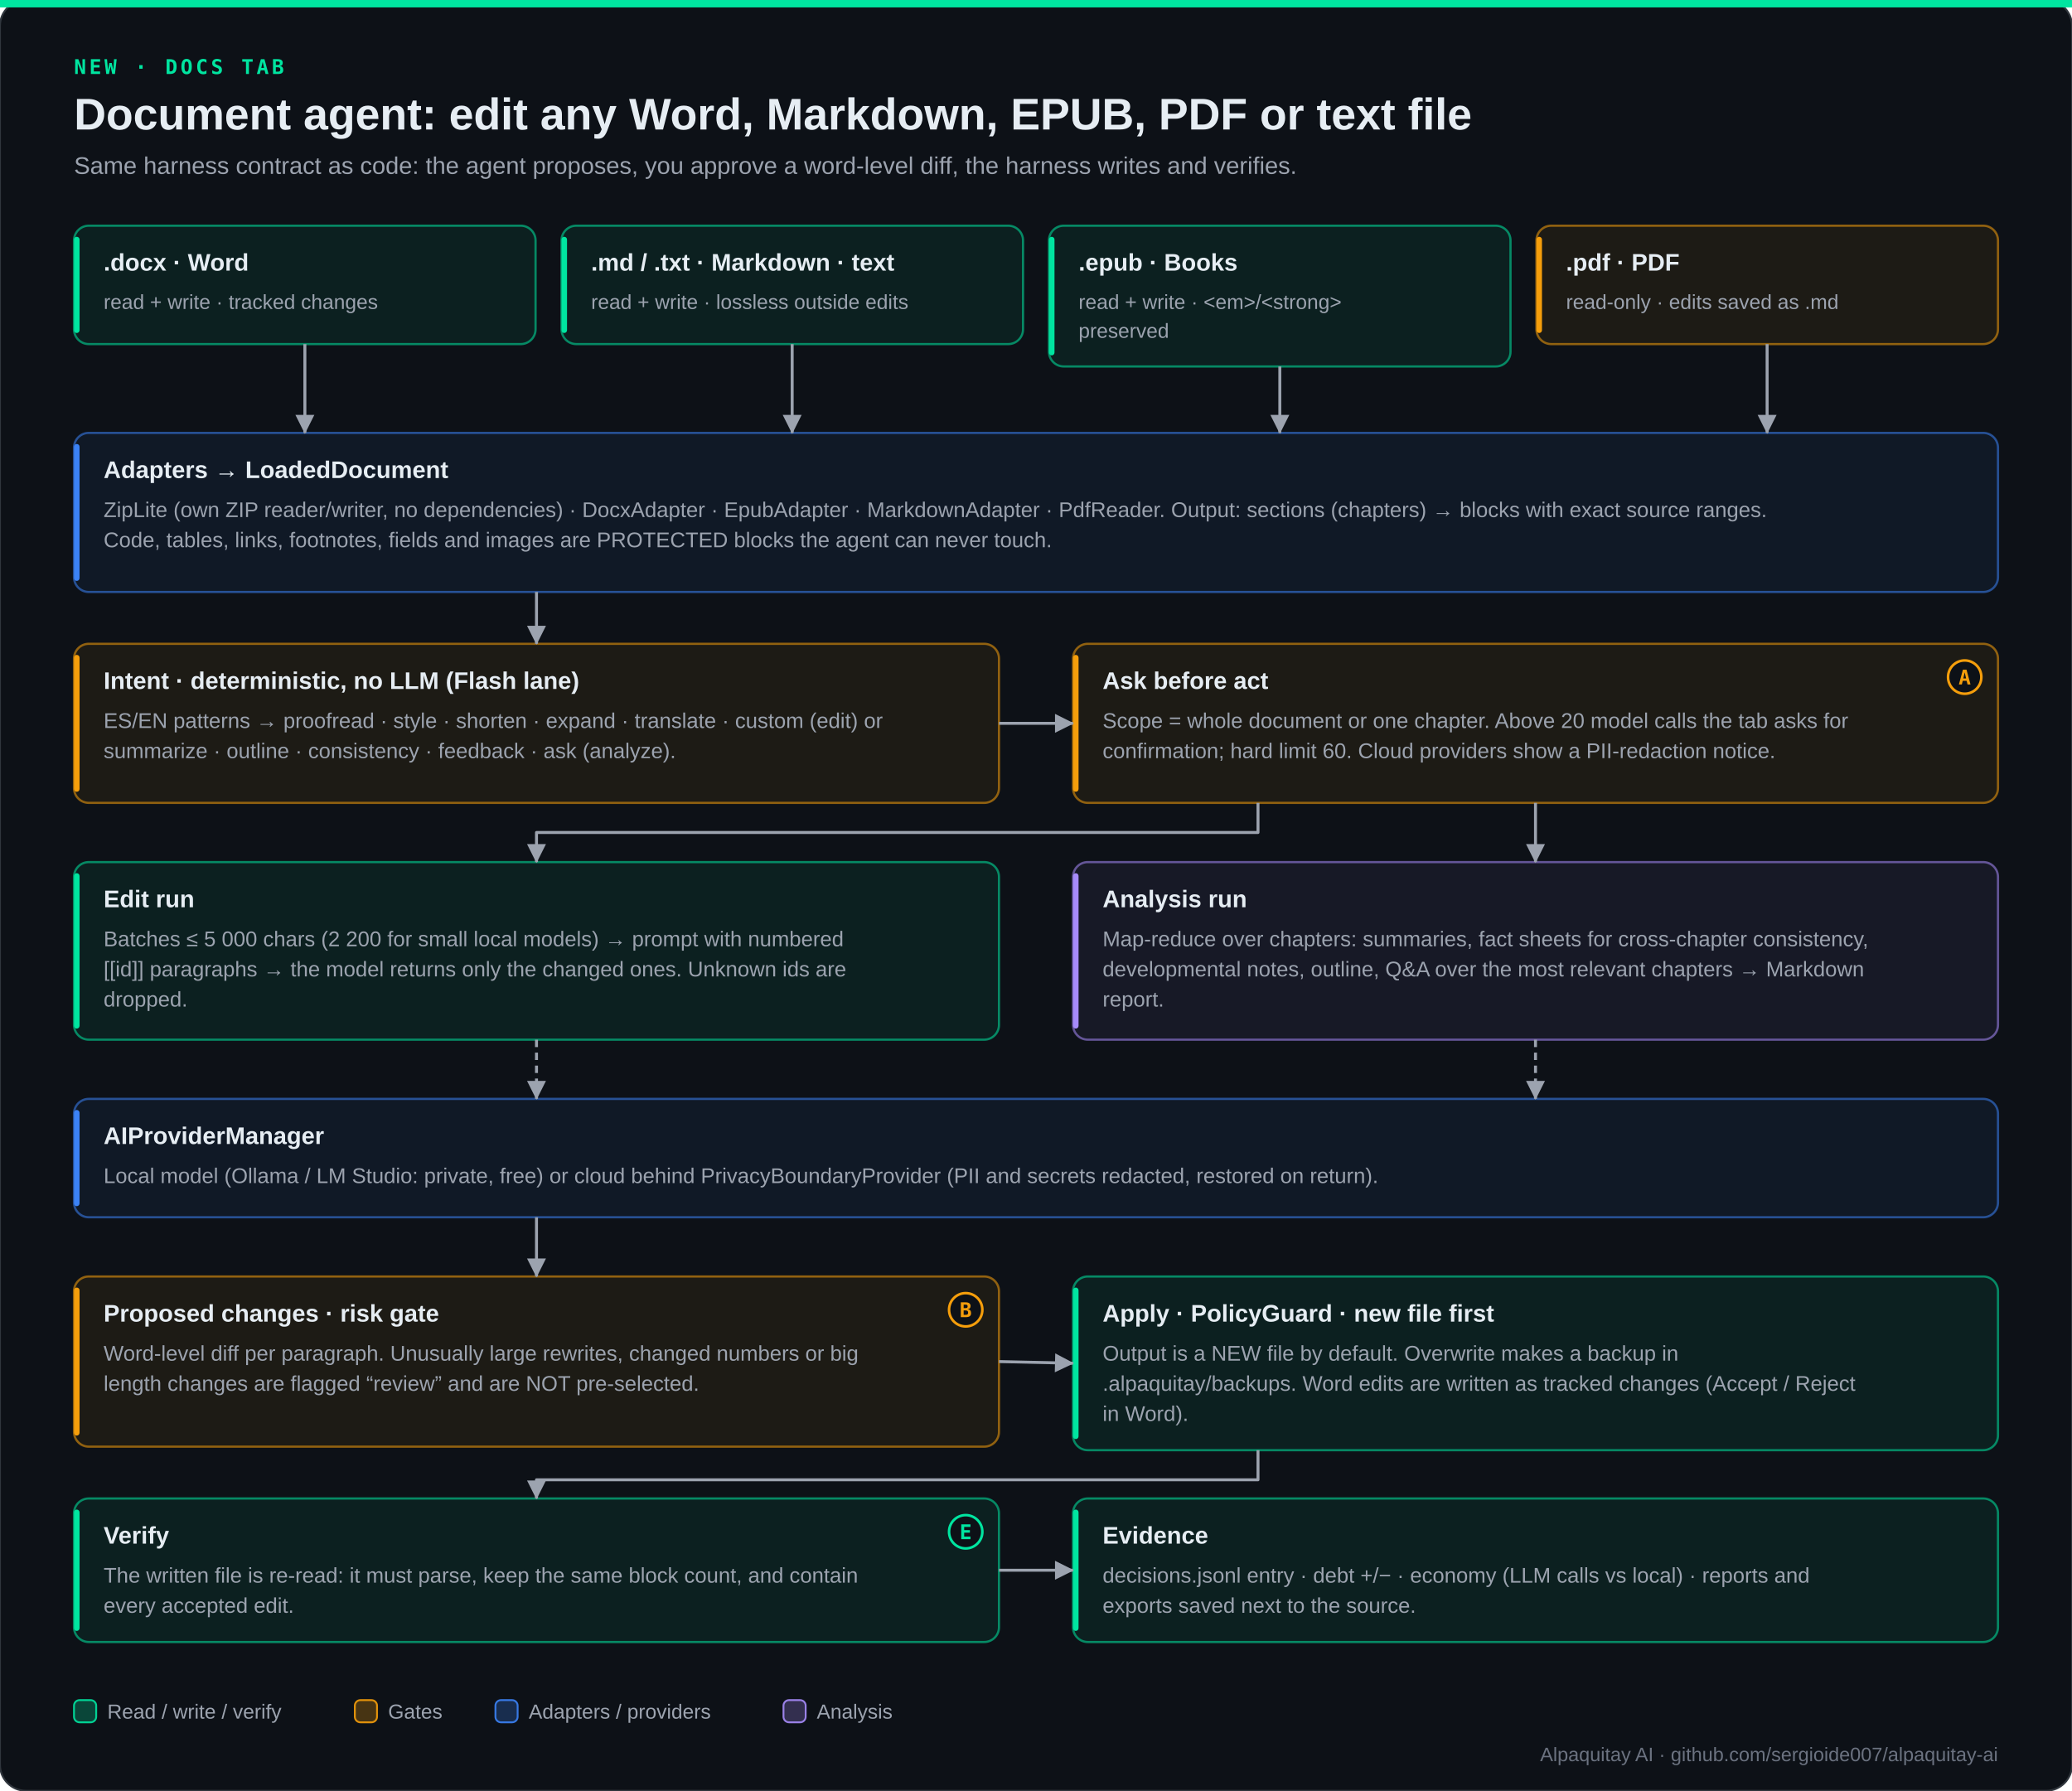
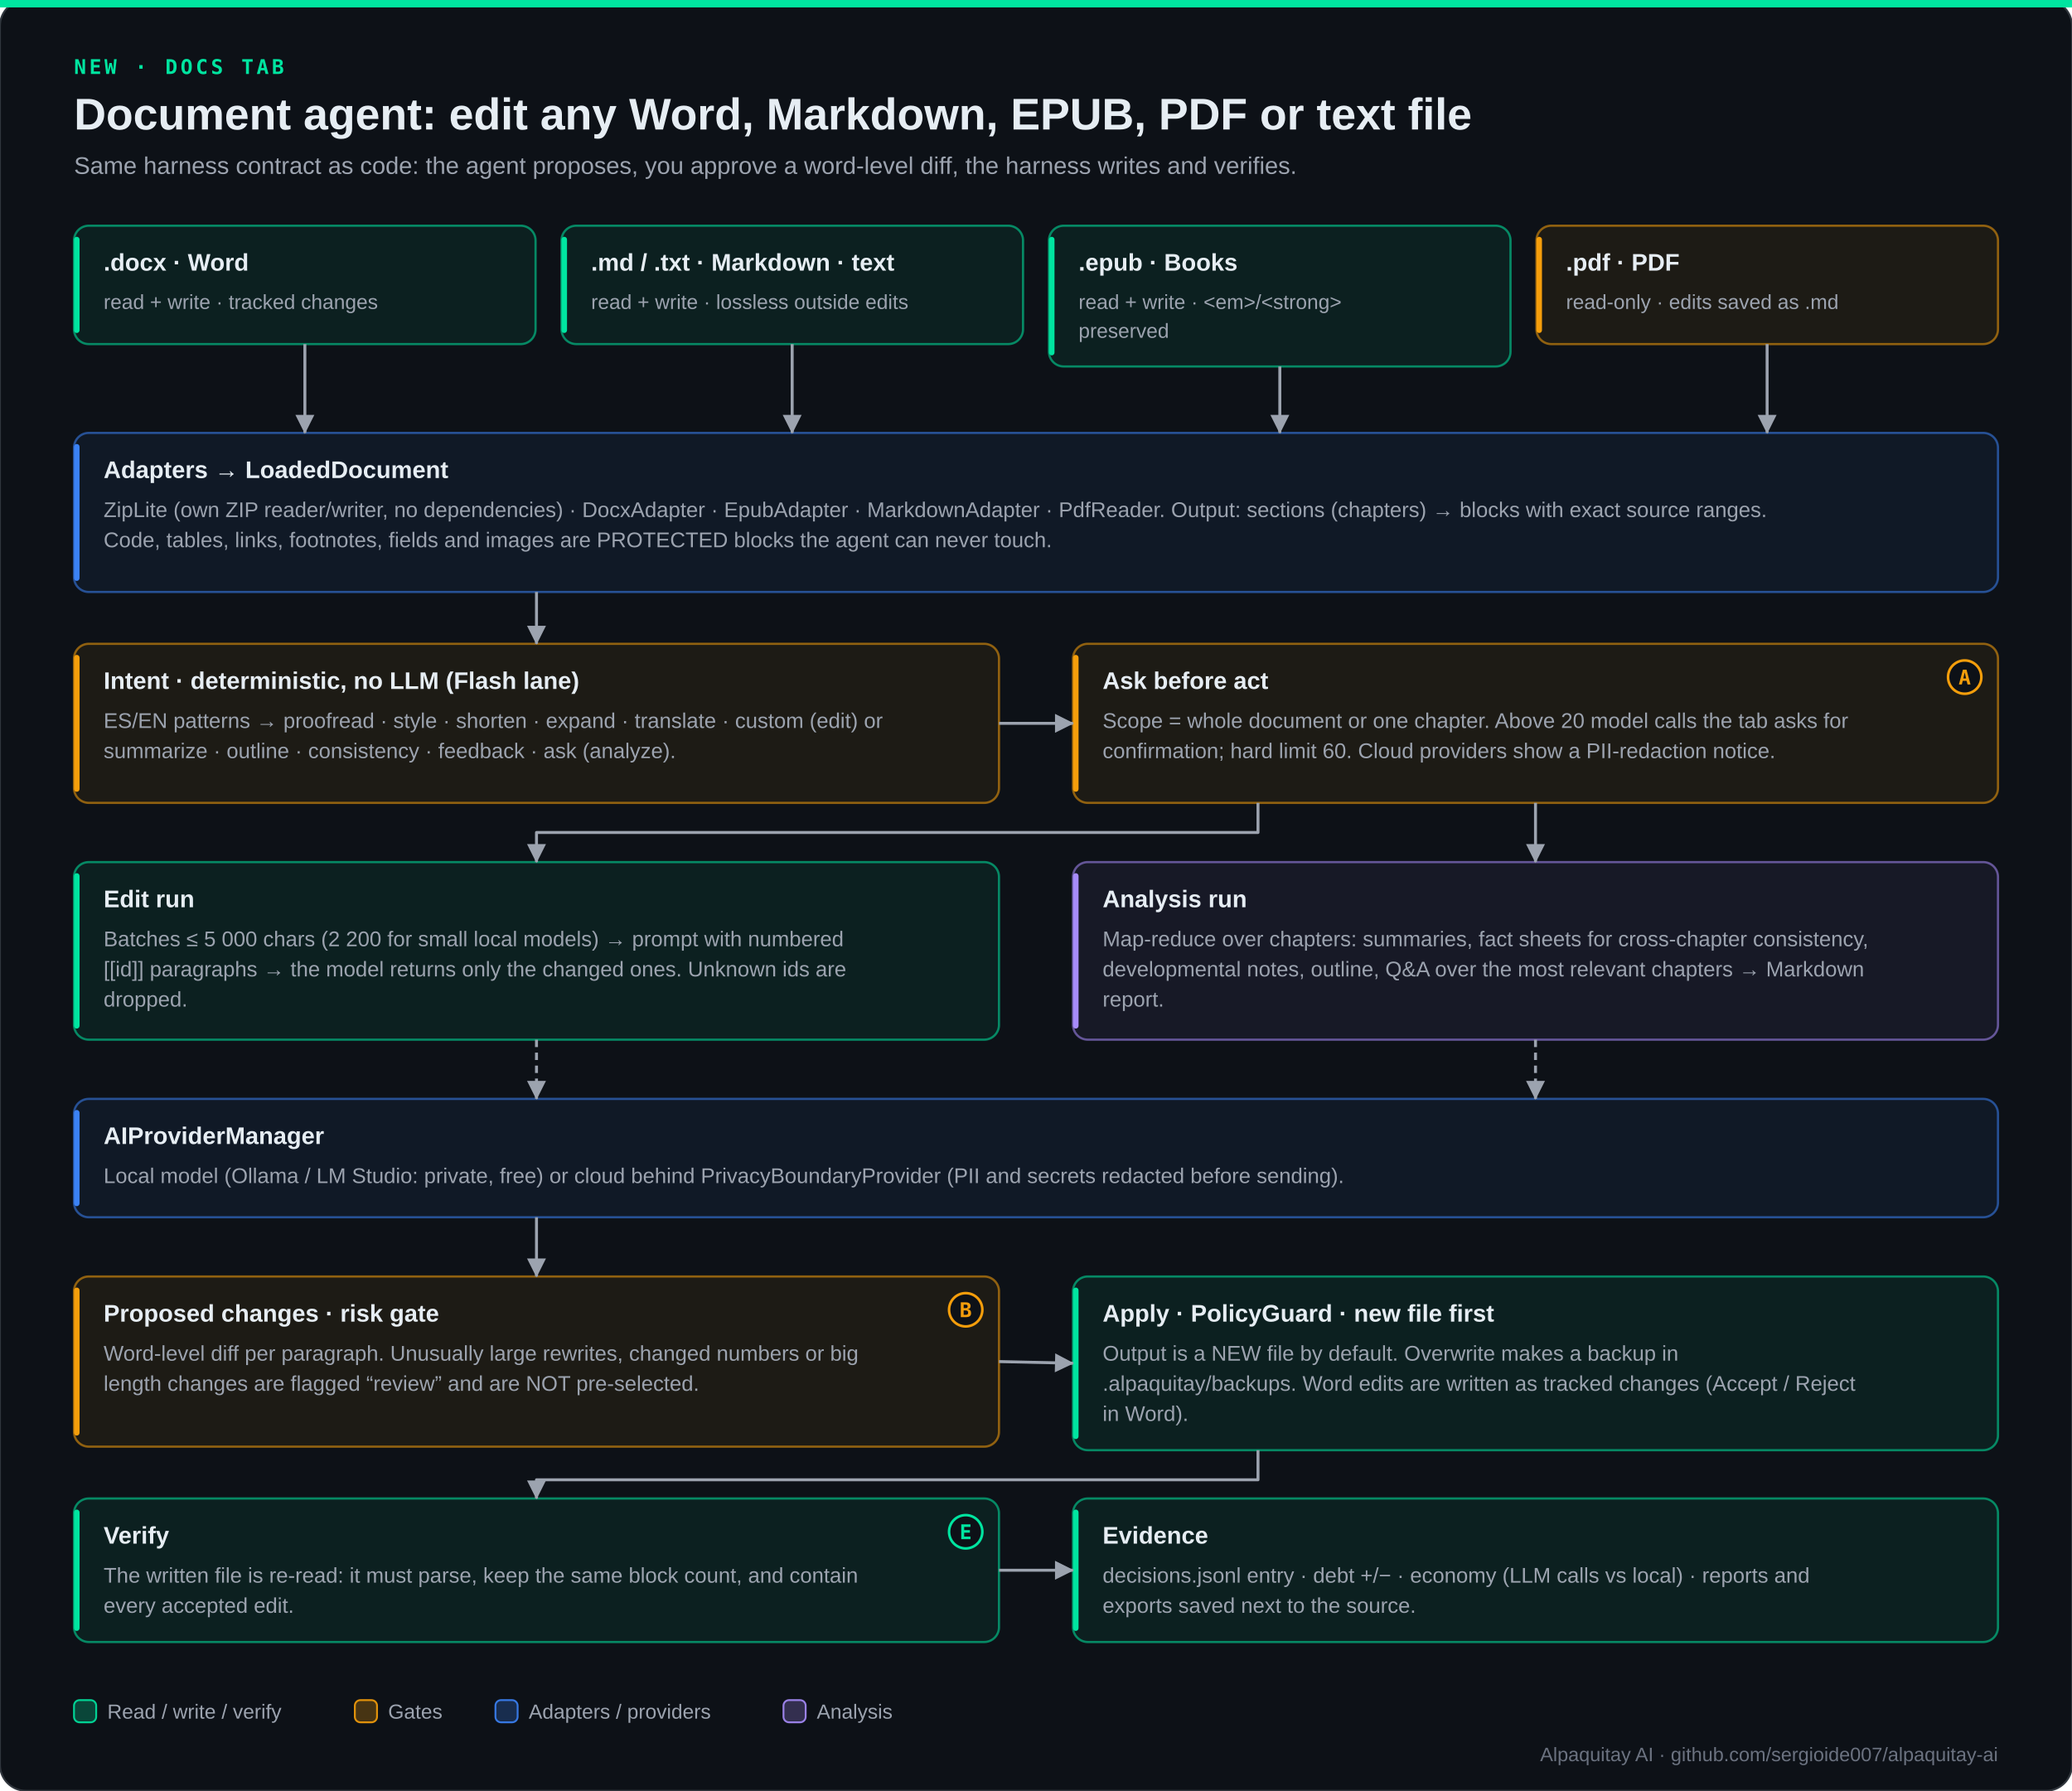
<svg xmlns="http://www.w3.org/2000/svg" viewBox="0 0 1120 968" width="1120" height="968" role="img" aria-labelledby="t d">
  <defs>
    <marker id="ah-9ca3af" viewBox="0 0 10 10" refX="8.6" refY="5" markerWidth="8" markerHeight="8" orient="auto-start-reverse">
      <path d="M1,1 L9,5 L1,9 z" fill="#9ca3af" />
    </marker>
  </defs>
  <rect x="0.0" y="0.0" width="1120.0" height="968.0" rx="14" fill="#0d1117" fill-opacity="1" stroke="#30363d" stroke-opacity="1" stroke-width="1" />
  <rect x="0.0" y="0.0" width="1120.0" height="4.0" rx="0" fill="#00e5a0" fill-opacity="1" stroke="none" stroke-opacity="1" stroke-width="1" />
  <text x="40.0" y="40.0" font-family="'IBM Plex Mono',ui-monospace,SFMono-Regular,Consolas,Menlo,monospace" font-size="11" font-weight="700" fill="#00e5a0" fill-opacity="1" text-anchor="start" letter-spacing="1.6">NEW · DOCS TAB</text>
  <text x="40.0" y="70.0" font-family="'IBM Plex Sans','Segoe UI',-apple-system,BlinkMacSystemFont,'Helvetica Neue',Arial,sans-serif" font-size="24" font-weight="700" fill="#e6edf3" fill-opacity="1" text-anchor="start">Document agent: edit any Word, Markdown, EPUB, PDF or text file</text>
  <text x="40.0" y="94.0" font-family="'IBM Plex Sans','Segoe UI',-apple-system,BlinkMacSystemFont,'Helvetica Neue',Arial,sans-serif" font-size="13" font-weight="400" fill="#9ca3af" fill-opacity="1" text-anchor="start">Same harness contract as code: the agent proposes, you approve a word-level diff, the harness writes and verifies.</text>
  <rect x="40.0" y="122.0" width="249.5" height="64.0" rx="8" fill="#00e5a0" fill-opacity="0.07" stroke="#00e5a0" stroke-opacity="0.55" stroke-width="1.2" />
  <rect x="40.0" y="128.0" width="3.0" height="52.0" rx="1.5" fill="#00e5a0" fill-opacity="1" stroke="none" stroke-opacity="1" stroke-width="1" />
  <text x="56.0" y="146.3" font-family="'IBM Plex Sans','Segoe UI',-apple-system,BlinkMacSystemFont,'Helvetica Neue',Arial,sans-serif" font-size="13" font-weight="700" fill="#e6edf3" fill-opacity="1" text-anchor="start">.docx · Word</text>
  <text x="56.0" y="167.0" font-family="'IBM Plex Sans','Segoe UI',-apple-system,BlinkMacSystemFont,'Helvetica Neue',Arial,sans-serif" font-size="11" font-weight="400" fill="#9ca3af" fill-opacity="1" text-anchor="start">read + write · tracked changes</text>
  <rect x="303.5" y="122.0" width="249.5" height="64.0" rx="8" fill="#00e5a0" fill-opacity="0.07" stroke="#00e5a0" stroke-opacity="0.55" stroke-width="1.2" />
  <rect x="303.5" y="128.0" width="3.0" height="52.0" rx="1.5" fill="#00e5a0" fill-opacity="1" stroke="none" stroke-opacity="1" stroke-width="1" />
  <text x="319.5" y="146.3" font-family="'IBM Plex Sans','Segoe UI',-apple-system,BlinkMacSystemFont,'Helvetica Neue',Arial,sans-serif" font-size="13" font-weight="700" fill="#e6edf3" fill-opacity="1" text-anchor="start">.md / .txt · Markdown · text</text>
  <text x="319.5" y="167.0" font-family="'IBM Plex Sans','Segoe UI',-apple-system,BlinkMacSystemFont,'Helvetica Neue',Arial,sans-serif" font-size="11" font-weight="400" fill="#9ca3af" fill-opacity="1" text-anchor="start">read + write · lossless outside edits</text>
  <rect x="567.0" y="122.0" width="249.5" height="76.1" rx="8" fill="#00e5a0" fill-opacity="0.07" stroke="#00e5a0" stroke-opacity="0.55" stroke-width="1.2" />
  <rect x="567.0" y="128.0" width="3.0" height="64.1" rx="1.5" fill="#00e5a0" fill-opacity="1" stroke="none" stroke-opacity="1" stroke-width="1" />
  <text x="583.0" y="146.3" font-family="'IBM Plex Sans','Segoe UI',-apple-system,BlinkMacSystemFont,'Helvetica Neue',Arial,sans-serif" font-size="13" font-weight="700" fill="#e6edf3" fill-opacity="1" text-anchor="start">.epub · Books</text>
  <text x="583.0" y="167.0" font-family="'IBM Plex Sans','Segoe UI',-apple-system,BlinkMacSystemFont,'Helvetica Neue',Arial,sans-serif" font-size="11" font-weight="400" fill="#9ca3af" fill-opacity="1" text-anchor="start">read + write · &lt;em&gt;/&lt;strong&gt;</text>
  <text x="583.0" y="182.6" font-family="'IBM Plex Sans','Segoe UI',-apple-system,BlinkMacSystemFont,'Helvetica Neue',Arial,sans-serif" font-size="11" font-weight="400" fill="#9ca3af" fill-opacity="1" text-anchor="start">preserved</text>
  <rect x="830.5" y="122.0" width="249.5" height="64.0" rx="8" fill="#f59e0b" fill-opacity="0.07" stroke="#f59e0b" stroke-opacity="0.55" stroke-width="1.2" />
  <rect x="830.5" y="128.0" width="3.0" height="52.0" rx="1.5" fill="#f59e0b" fill-opacity="1" stroke="none" stroke-opacity="1" stroke-width="1" />
  <text x="846.5" y="146.3" font-family="'IBM Plex Sans','Segoe UI',-apple-system,BlinkMacSystemFont,'Helvetica Neue',Arial,sans-serif" font-size="13" font-weight="700" fill="#e6edf3" fill-opacity="1" text-anchor="start">.pdf · PDF</text>
  <text x="846.5" y="167.0" font-family="'IBM Plex Sans','Segoe UI',-apple-system,BlinkMacSystemFont,'Helvetica Neue',Arial,sans-serif" font-size="11" font-weight="400" fill="#9ca3af" fill-opacity="1" text-anchor="start">read-only · edits saved as .md</text>
  <rect x="40.0" y="234.0" width="1040.0" height="86.0" rx="8" fill="#3b82f6" fill-opacity="0.07" stroke="#3b82f6" stroke-opacity="0.55" stroke-width="1.2" />
  <rect x="40.0" y="240.0" width="3.0" height="74.0" rx="1.5" fill="#3b82f6" fill-opacity="1" stroke="none" stroke-opacity="1" stroke-width="1" />
  <text x="56.0" y="258.4" font-family="'IBM Plex Sans','Segoe UI',-apple-system,BlinkMacSystemFont,'Helvetica Neue',Arial,sans-serif" font-size="13" font-weight="700" fill="#e6edf3" fill-opacity="1" text-anchor="start">Adapters → LoadedDocument</text>
  <text x="56.0" y="279.5" font-family="'IBM Plex Sans','Segoe UI',-apple-system,BlinkMacSystemFont,'Helvetica Neue',Arial,sans-serif" font-size="11.5" font-weight="400" fill="#9ca3af" fill-opacity="1" text-anchor="start">ZipLite (own ZIP reader/writer, no dependencies) · DocxAdapter · EpubAdapter · MarkdownAdapter · PdfReader. Output: sections (chapters) → blocks with exact source ranges.</text>
  <text x="56.0" y="295.8" font-family="'IBM Plex Sans','Segoe UI',-apple-system,BlinkMacSystemFont,'Helvetica Neue',Arial,sans-serif" font-size="11.5" font-weight="400" fill="#9ca3af" fill-opacity="1" text-anchor="start">Code, tables, links, footnotes, fields and images are PROTECTED blocks the agent can never touch.</text>
  <path d="M164.8,186.0 L164.8,234.0" fill="none" stroke="#9ca3af" stroke-width="1.6" stroke-linejoin="round" marker-end="url(#ah-9ca3af)" />
  <path d="M428.2,186.0 L428.2,234.0" fill="none" stroke="#9ca3af" stroke-width="1.6" stroke-linejoin="round" marker-end="url(#ah-9ca3af)" />
  <path d="M691.8,198.1 L691.8,234.0" fill="none" stroke="#9ca3af" stroke-width="1.6" stroke-linejoin="round" marker-end="url(#ah-9ca3af)" />
  <path d="M955.2,186.0 L955.2,234.0" fill="none" stroke="#9ca3af" stroke-width="1.6" stroke-linejoin="round" marker-end="url(#ah-9ca3af)" />
  <rect x="40.0" y="348.0" width="500.0" height="86.0" rx="8" fill="#f59e0b" fill-opacity="0.07" stroke="#f59e0b" stroke-opacity="0.55" stroke-width="1.2" />
  <rect x="40.0" y="354.0" width="3.0" height="74.0" rx="1.5" fill="#f59e0b" fill-opacity="1" stroke="none" stroke-opacity="1" stroke-width="1" />
  <text x="56.0" y="372.4" font-family="'IBM Plex Sans','Segoe UI',-apple-system,BlinkMacSystemFont,'Helvetica Neue',Arial,sans-serif" font-size="13" font-weight="700" fill="#e6edf3" fill-opacity="1" text-anchor="start">Intent · deterministic, no LLM (Flash lane)</text>
  <text x="56.0" y="393.5" font-family="'IBM Plex Sans','Segoe UI',-apple-system,BlinkMacSystemFont,'Helvetica Neue',Arial,sans-serif" font-size="11.5" font-weight="400" fill="#9ca3af" fill-opacity="1" text-anchor="start">ES/EN patterns → proofread · style · shorten · expand · translate · custom (edit) or</text>
  <text x="56.0" y="409.8" font-family="'IBM Plex Sans','Segoe UI',-apple-system,BlinkMacSystemFont,'Helvetica Neue',Arial,sans-serif" font-size="11.5" font-weight="400" fill="#9ca3af" fill-opacity="1" text-anchor="start">summarize · outline · consistency · feedback · ask (analyze).</text>
  <rect x="580.0" y="348.0" width="500.0" height="86.0" rx="8" fill="#f59e0b" fill-opacity="0.07" stroke="#f59e0b" stroke-opacity="0.55" stroke-width="1.2" />
  <rect x="580.0" y="354.0" width="3.0" height="74.0" rx="1.5" fill="#f59e0b" fill-opacity="1" stroke="none" stroke-opacity="1" stroke-width="1" />
  <text x="596.0" y="372.4" font-family="'IBM Plex Sans','Segoe UI',-apple-system,BlinkMacSystemFont,'Helvetica Neue',Arial,sans-serif" font-size="13" font-weight="700" fill="#e6edf3" fill-opacity="1" text-anchor="start">Ask before act</text>
  <text x="596.0" y="393.5" font-family="'IBM Plex Sans','Segoe UI',-apple-system,BlinkMacSystemFont,'Helvetica Neue',Arial,sans-serif" font-size="11.5" font-weight="400" fill="#9ca3af" fill-opacity="1" text-anchor="start">Scope = whole document or one chapter. Above 20 model calls the tab asks for</text>
  <text x="596.0" y="409.8" font-family="'IBM Plex Sans','Segoe UI',-apple-system,BlinkMacSystemFont,'Helvetica Neue',Arial,sans-serif" font-size="11.5" font-weight="400" fill="#9ca3af" fill-opacity="1" text-anchor="start">confirmation; hard limit 60. Cloud providers show a PII-redaction notice.</text>
  <circle cx="1062.0" cy="366.0" r="9" fill="#0d1117" stroke="#f59e0b" stroke-width="1.4" />
  <text x="1062.0" y="370.0" font-family="'IBM Plex Mono',ui-monospace,SFMono-Regular,Consolas,Menlo,monospace" font-size="11" font-weight="700" fill="#f59e0b" fill-opacity="1" text-anchor="middle">A</text>
  <path d="M290.0,320.0 L290.0,348.0" fill="none" stroke="#9ca3af" stroke-width="1.6" stroke-linejoin="round" marker-end="url(#ah-9ca3af)" />
  <path d="M540.0,391.0 L580.0,391.0" fill="none" stroke="#9ca3af" stroke-width="1.6" stroke-linejoin="round" marker-end="url(#ah-9ca3af)" />
  <rect x="40.0" y="466.0" width="500.0" height="96.0" rx="8" fill="#00e5a0" fill-opacity="0.07" stroke="#00e5a0" stroke-opacity="0.55" stroke-width="1.2" />
  <rect x="40.0" y="472.0" width="3.0" height="84.0" rx="1.5" fill="#00e5a0" fill-opacity="1" stroke="none" stroke-opacity="1" stroke-width="1" />
  <text x="56.0" y="490.4" font-family="'IBM Plex Sans','Segoe UI',-apple-system,BlinkMacSystemFont,'Helvetica Neue',Arial,sans-serif" font-size="13" font-weight="700" fill="#e6edf3" fill-opacity="1" text-anchor="start">Edit run</text>
  <text x="56.0" y="511.5" font-family="'IBM Plex Sans','Segoe UI',-apple-system,BlinkMacSystemFont,'Helvetica Neue',Arial,sans-serif" font-size="11.5" font-weight="400" fill="#9ca3af" fill-opacity="1" text-anchor="start">Batches ≤ 5 000 chars (2 200 for small local models) → prompt with numbered</text>
  <text x="56.0" y="527.8" font-family="'IBM Plex Sans','Segoe UI',-apple-system,BlinkMacSystemFont,'Helvetica Neue',Arial,sans-serif" font-size="11.5" font-weight="400" fill="#9ca3af" fill-opacity="1" text-anchor="start">[[id]] paragraphs → the model returns only the changed ones. Unknown ids are</text>
  <text x="56.0" y="544.1" font-family="'IBM Plex Sans','Segoe UI',-apple-system,BlinkMacSystemFont,'Helvetica Neue',Arial,sans-serif" font-size="11.5" font-weight="400" fill="#9ca3af" fill-opacity="1" text-anchor="start">dropped.</text>
  <rect x="580.0" y="466.0" width="500.0" height="96.0" rx="8" fill="#a78bfa" fill-opacity="0.07" stroke="#a78bfa" stroke-opacity="0.55" stroke-width="1.2" />
  <rect x="580.0" y="472.0" width="3.0" height="84.0" rx="1.5" fill="#a78bfa" fill-opacity="1" stroke="none" stroke-opacity="1" stroke-width="1" />
  <text x="596.0" y="490.4" font-family="'IBM Plex Sans','Segoe UI',-apple-system,BlinkMacSystemFont,'Helvetica Neue',Arial,sans-serif" font-size="13" font-weight="700" fill="#e6edf3" fill-opacity="1" text-anchor="start">Analysis run</text>
  <text x="596.0" y="511.5" font-family="'IBM Plex Sans','Segoe UI',-apple-system,BlinkMacSystemFont,'Helvetica Neue',Arial,sans-serif" font-size="11.5" font-weight="400" fill="#9ca3af" fill-opacity="1" text-anchor="start">Map-reduce over chapters: summaries, fact sheets for cross-chapter consistency,</text>
  <text x="596.0" y="527.8" font-family="'IBM Plex Sans','Segoe UI',-apple-system,BlinkMacSystemFont,'Helvetica Neue',Arial,sans-serif" font-size="11.5" font-weight="400" fill="#9ca3af" fill-opacity="1" text-anchor="start">developmental notes, outline, Q&amp;A over the most relevant chapters → Markdown</text>
  <text x="596.0" y="544.1" font-family="'IBM Plex Sans','Segoe UI',-apple-system,BlinkMacSystemFont,'Helvetica Neue',Arial,sans-serif" font-size="11.5" font-weight="400" fill="#9ca3af" fill-opacity="1" text-anchor="start">report.</text>
  <path d="M680.0,434.0 L680.0,450.0 L290.0,450.0 L290.0,466.0" fill="none" stroke="#9ca3af" stroke-width="1.6" stroke-linejoin="round" marker-end="url(#ah-9ca3af)" />
  <path d="M830.0,434.0 L830.0,466.0" fill="none" stroke="#9ca3af" stroke-width="1.6" stroke-linejoin="round" marker-end="url(#ah-9ca3af)" />
  <rect x="40.0" y="594.0" width="1040.0" height="64.0" rx="8" fill="#3b82f6" fill-opacity="0.07" stroke="#3b82f6" stroke-opacity="0.55" stroke-width="1.2" />
  <rect x="40.0" y="600.0" width="3.0" height="52.0" rx="1.5" fill="#3b82f6" fill-opacity="1" stroke="none" stroke-opacity="1" stroke-width="1" />
  <text x="56.0" y="618.4" font-family="'IBM Plex Sans','Segoe UI',-apple-system,BlinkMacSystemFont,'Helvetica Neue',Arial,sans-serif" font-size="13" font-weight="700" fill="#e6edf3" fill-opacity="1" text-anchor="start">AIProviderManager</text>
-   <text x="56.0" y="639.5" font-family="'IBM Plex Sans','Segoe UI',-apple-system,BlinkMacSystemFont,'Helvetica Neue',Arial,sans-serif" font-size="11.5" font-weight="400" fill="#9ca3af" fill-opacity="1" text-anchor="start">Local model (Ollama / LM Studio: private, free) or cloud behind PrivacyBoundaryProvider (PII and secrets redacted, restored on return).</text>
+   <text x="56.0" y="639.5" font-family="'IBM Plex Sans','Segoe UI',-apple-system,BlinkMacSystemFont,'Helvetica Neue',Arial,sans-serif" font-size="11.5" font-weight="400" fill="#9ca3af" fill-opacity="1" text-anchor="start">Local model (Ollama / LM Studio: private, free) or cloud behind PrivacyBoundaryProvider (PII and secrets redacted before sending).</text>
  <path d="M290.0,562.0 L290.0,594.0" fill="none" stroke="#9ca3af" stroke-width="1.6" stroke-linejoin="round" stroke-dasharray="4 3" marker-end="url(#ah-9ca3af)" />
  <path d="M830.0,562.0 L830.0,594.0" fill="none" stroke="#9ca3af" stroke-width="1.6" stroke-linejoin="round" stroke-dasharray="4 3" marker-end="url(#ah-9ca3af)" />
  <rect x="40.0" y="690.0" width="500.0" height="92.0" rx="8" fill="#f59e0b" fill-opacity="0.07" stroke="#f59e0b" stroke-opacity="0.55" stroke-width="1.2" />
  <rect x="40.0" y="696.0" width="3.0" height="80.0" rx="1.5" fill="#f59e0b" fill-opacity="1" stroke="none" stroke-opacity="1" stroke-width="1" />
  <text x="56.0" y="714.4" font-family="'IBM Plex Sans','Segoe UI',-apple-system,BlinkMacSystemFont,'Helvetica Neue',Arial,sans-serif" font-size="13" font-weight="700" fill="#e6edf3" fill-opacity="1" text-anchor="start">Proposed changes · risk gate</text>
  <text x="56.0" y="735.5" font-family="'IBM Plex Sans','Segoe UI',-apple-system,BlinkMacSystemFont,'Helvetica Neue',Arial,sans-serif" font-size="11.5" font-weight="400" fill="#9ca3af" fill-opacity="1" text-anchor="start">Word-level diff per paragraph. Unusually large rewrites, changed numbers or big</text>
  <text x="56.0" y="751.8" font-family="'IBM Plex Sans','Segoe UI',-apple-system,BlinkMacSystemFont,'Helvetica Neue',Arial,sans-serif" font-size="11.5" font-weight="400" fill="#9ca3af" fill-opacity="1" text-anchor="start">length changes are flagged “review” and are NOT pre-selected.</text>
  <circle cx="522.0" cy="708.0" r="9" fill="#0d1117" stroke="#f59e0b" stroke-width="1.4" />
  <text x="522.0" y="712.0" font-family="'IBM Plex Mono',ui-monospace,SFMono-Regular,Consolas,Menlo,monospace" font-size="11" font-weight="700" fill="#f59e0b" fill-opacity="1" text-anchor="middle">B</text>
  <rect x="580.0" y="690.0" width="500.0" height="93.9" rx="8" fill="#00e5a0" fill-opacity="0.07" stroke="#00e5a0" stroke-opacity="0.55" stroke-width="1.2" />
  <rect x="580.0" y="696.0" width="3.0" height="81.9" rx="1.5" fill="#00e5a0" fill-opacity="1" stroke="none" stroke-opacity="1" stroke-width="1" />
  <text x="596.0" y="714.4" font-family="'IBM Plex Sans','Segoe UI',-apple-system,BlinkMacSystemFont,'Helvetica Neue',Arial,sans-serif" font-size="13" font-weight="700" fill="#e6edf3" fill-opacity="1" text-anchor="start">Apply · PolicyGuard · new file first</text>
  <text x="596.0" y="735.5" font-family="'IBM Plex Sans','Segoe UI',-apple-system,BlinkMacSystemFont,'Helvetica Neue',Arial,sans-serif" font-size="11.5" font-weight="400" fill="#9ca3af" fill-opacity="1" text-anchor="start">Output is a NEW file by default. Overwrite makes a backup in</text>
  <text x="596.0" y="751.8" font-family="'IBM Plex Sans','Segoe UI',-apple-system,BlinkMacSystemFont,'Helvetica Neue',Arial,sans-serif" font-size="11.5" font-weight="400" fill="#9ca3af" fill-opacity="1" text-anchor="start">.alpaquitay/backups. Word edits are written as tracked changes (Accept / Reject</text>
  <text x="596.0" y="768.1" font-family="'IBM Plex Sans','Segoe UI',-apple-system,BlinkMacSystemFont,'Helvetica Neue',Arial,sans-serif" font-size="11.5" font-weight="400" fill="#9ca3af" fill-opacity="1" text-anchor="start">in Word).</text>
  <path d="M290.0,658.0 L290.0,690.0" fill="none" stroke="#9ca3af" stroke-width="1.6" stroke-linejoin="round" marker-end="url(#ah-9ca3af)" />
  <path d="M540.0,736.0 L580.0,736.9" fill="none" stroke="#9ca3af" stroke-width="1.6" stroke-linejoin="round" marker-end="url(#ah-9ca3af)" />
  <rect x="40.0" y="810.0" width="500.0" height="77.6" rx="8" fill="#00e5a0" fill-opacity="0.07" stroke="#00e5a0" stroke-opacity="0.55" stroke-width="1.2" />
  <rect x="40.0" y="816.0" width="3.0" height="65.6" rx="1.5" fill="#00e5a0" fill-opacity="1" stroke="none" stroke-opacity="1" stroke-width="1" />
  <text x="56.0" y="834.4" font-family="'IBM Plex Sans','Segoe UI',-apple-system,BlinkMacSystemFont,'Helvetica Neue',Arial,sans-serif" font-size="13" font-weight="700" fill="#e6edf3" fill-opacity="1" text-anchor="start">Verify</text>
  <text x="56.0" y="855.5" font-family="'IBM Plex Sans','Segoe UI',-apple-system,BlinkMacSystemFont,'Helvetica Neue',Arial,sans-serif" font-size="11.5" font-weight="400" fill="#9ca3af" fill-opacity="1" text-anchor="start">The written file is re-read: it must parse, keep the same block count, and contain</text>
  <text x="56.0" y="871.8" font-family="'IBM Plex Sans','Segoe UI',-apple-system,BlinkMacSystemFont,'Helvetica Neue',Arial,sans-serif" font-size="11.5" font-weight="400" fill="#9ca3af" fill-opacity="1" text-anchor="start">every accepted edit.</text>
  <circle cx="522.0" cy="828.0" r="9" fill="#0d1117" stroke="#00e5a0" stroke-width="1.4" />
  <text x="522.0" y="832.0" font-family="'IBM Plex Mono',ui-monospace,SFMono-Regular,Consolas,Menlo,monospace" font-size="11" font-weight="700" fill="#00e5a0" fill-opacity="1" text-anchor="middle">E</text>
  <rect x="580.0" y="810.0" width="500.0" height="77.6" rx="8" fill="#00e5a0" fill-opacity="0.07" stroke="#00e5a0" stroke-opacity="0.55" stroke-width="1.2" />
  <rect x="580.0" y="816.0" width="3.0" height="65.6" rx="1.5" fill="#00e5a0" fill-opacity="1" stroke="none" stroke-opacity="1" stroke-width="1" />
  <text x="596.0" y="834.4" font-family="'IBM Plex Sans','Segoe UI',-apple-system,BlinkMacSystemFont,'Helvetica Neue',Arial,sans-serif" font-size="13" font-weight="700" fill="#e6edf3" fill-opacity="1" text-anchor="start">Evidence</text>
  <text x="596.0" y="855.5" font-family="'IBM Plex Sans','Segoe UI',-apple-system,BlinkMacSystemFont,'Helvetica Neue',Arial,sans-serif" font-size="11.5" font-weight="400" fill="#9ca3af" fill-opacity="1" text-anchor="start">decisions.jsonl entry · debt +/− · economy (LLM calls vs local) · reports and</text>
  <text x="596.0" y="871.8" font-family="'IBM Plex Sans','Segoe UI',-apple-system,BlinkMacSystemFont,'Helvetica Neue',Arial,sans-serif" font-size="11.5" font-weight="400" fill="#9ca3af" fill-opacity="1" text-anchor="start">exports saved next to the source.</text>
  <path d="M680.0,783.9 L680.0,799.9 L290.0,799.9 L290.0,810.0" fill="none" stroke="#9ca3af" stroke-width="1.6" stroke-linejoin="round" marker-end="url(#ah-9ca3af)" />
  <path d="M540.0,848.8 L580.0,848.8" fill="none" stroke="#9ca3af" stroke-width="1.6" stroke-linejoin="round" marker-end="url(#ah-9ca3af)" />
  <rect x="40.0" y="919.0" width="12.0" height="12.0" rx="3" fill="#00e5a0" fill-opacity="0.25" stroke="#00e5a0" stroke-opacity="0.9" stroke-width="1" />
  <text x="58.0" y="929.0" font-family="'IBM Plex Sans','Segoe UI',-apple-system,BlinkMacSystemFont,'Helvetica Neue',Arial,sans-serif" font-size="11" font-weight="400" fill="#9ca3af" fill-opacity="1" text-anchor="start">Read / write / verify</text>
  <rect x="191.8" y="919.0" width="12.0" height="12.0" rx="3" fill="#f59e0b" fill-opacity="0.25" stroke="#f59e0b" stroke-opacity="0.9" stroke-width="1" />
  <text x="209.8" y="929.0" font-family="'IBM Plex Sans','Segoe UI',-apple-system,BlinkMacSystemFont,'Helvetica Neue',Arial,sans-serif" font-size="11" font-weight="400" fill="#9ca3af" fill-opacity="1" text-anchor="start">Gates</text>
  <rect x="267.8" y="919.0" width="12.0" height="12.0" rx="3" fill="#3b82f6" fill-opacity="0.25" stroke="#3b82f6" stroke-opacity="0.9" stroke-width="1" />
  <text x="285.8" y="929.0" font-family="'IBM Plex Sans','Segoe UI',-apple-system,BlinkMacSystemFont,'Helvetica Neue',Arial,sans-serif" font-size="11" font-weight="400" fill="#9ca3af" fill-opacity="1" text-anchor="start">Adapters / providers</text>
  <rect x="423.5" y="919.0" width="12.0" height="12.0" rx="3" fill="#a78bfa" fill-opacity="0.25" stroke="#a78bfa" stroke-opacity="0.9" stroke-width="1" />
  <text x="441.5" y="929.0" font-family="'IBM Plex Sans','Segoe UI',-apple-system,BlinkMacSystemFont,'Helvetica Neue',Arial,sans-serif" font-size="11" font-weight="400" fill="#9ca3af" fill-opacity="1" text-anchor="start">Analysis</text>
  <text x="1080" y="952" font-family="'IBM Plex Sans','Segoe UI',-apple-system,BlinkMacSystemFont,'Helvetica Neue',Arial,sans-serif" font-size="10.5" fill="#6b7280" text-anchor="end">Alpaquitay AI · github.com/sergioide007/alpaquitay-ai</text>
</svg>
